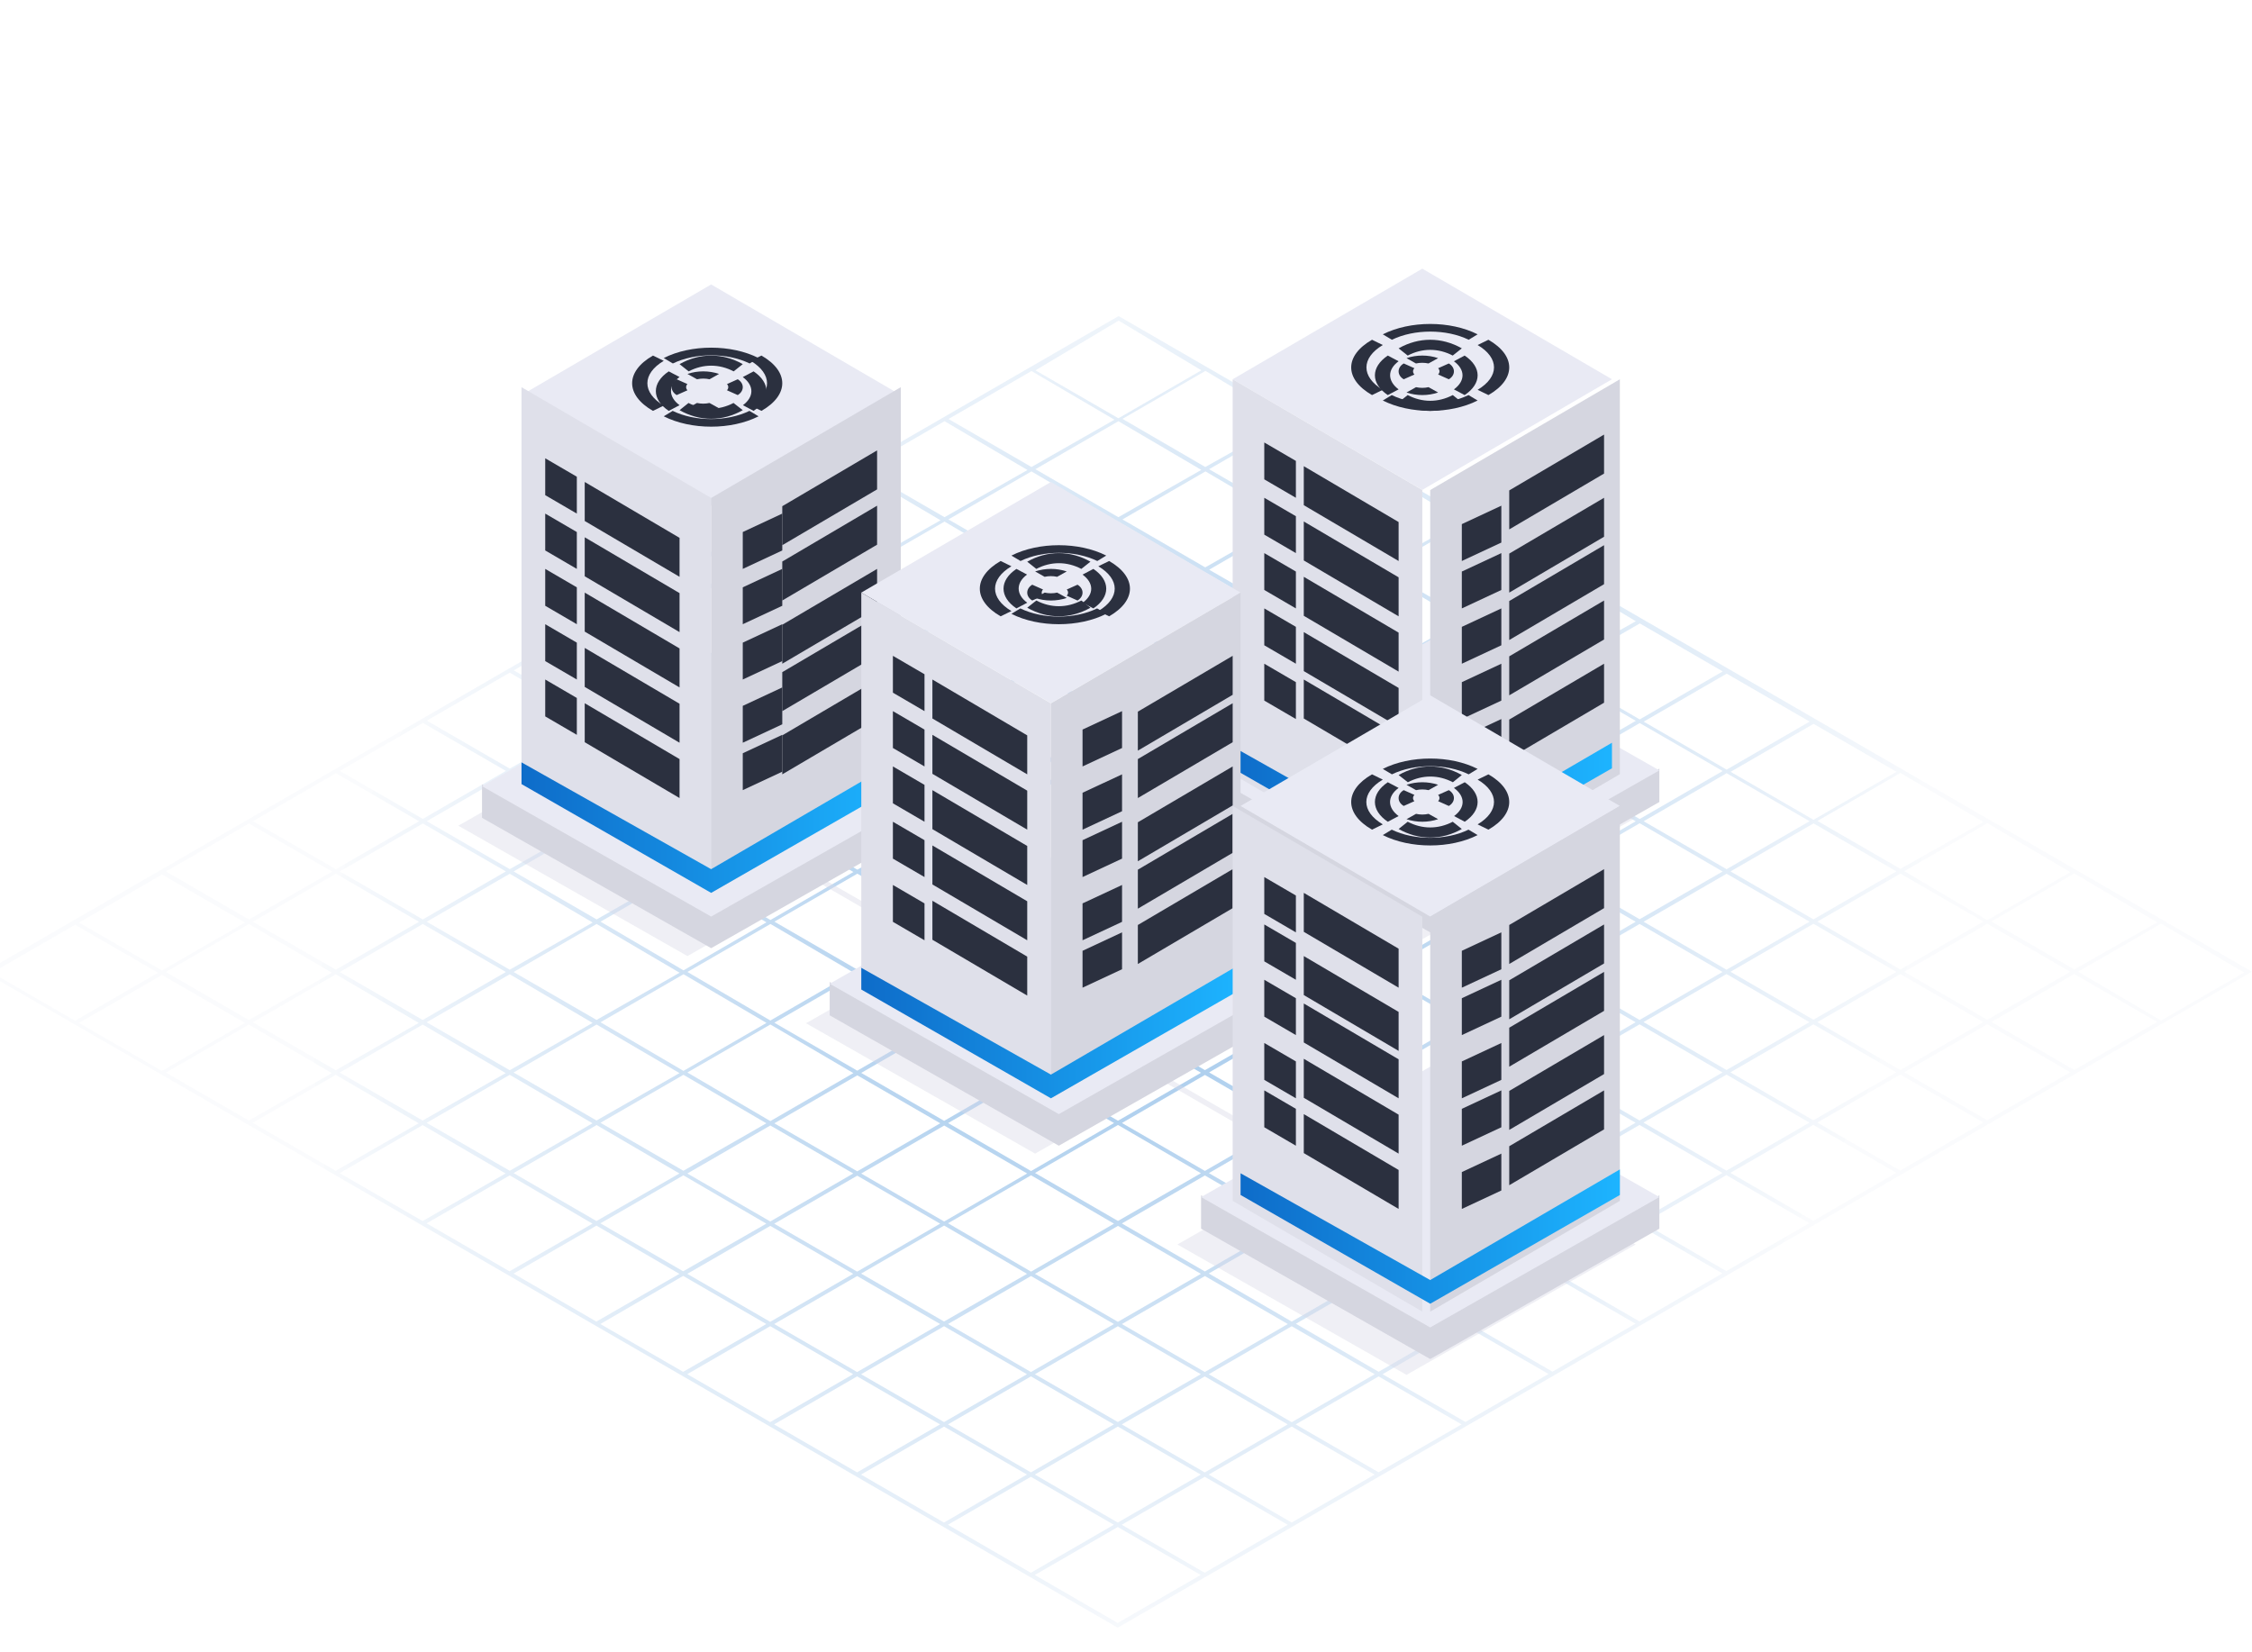
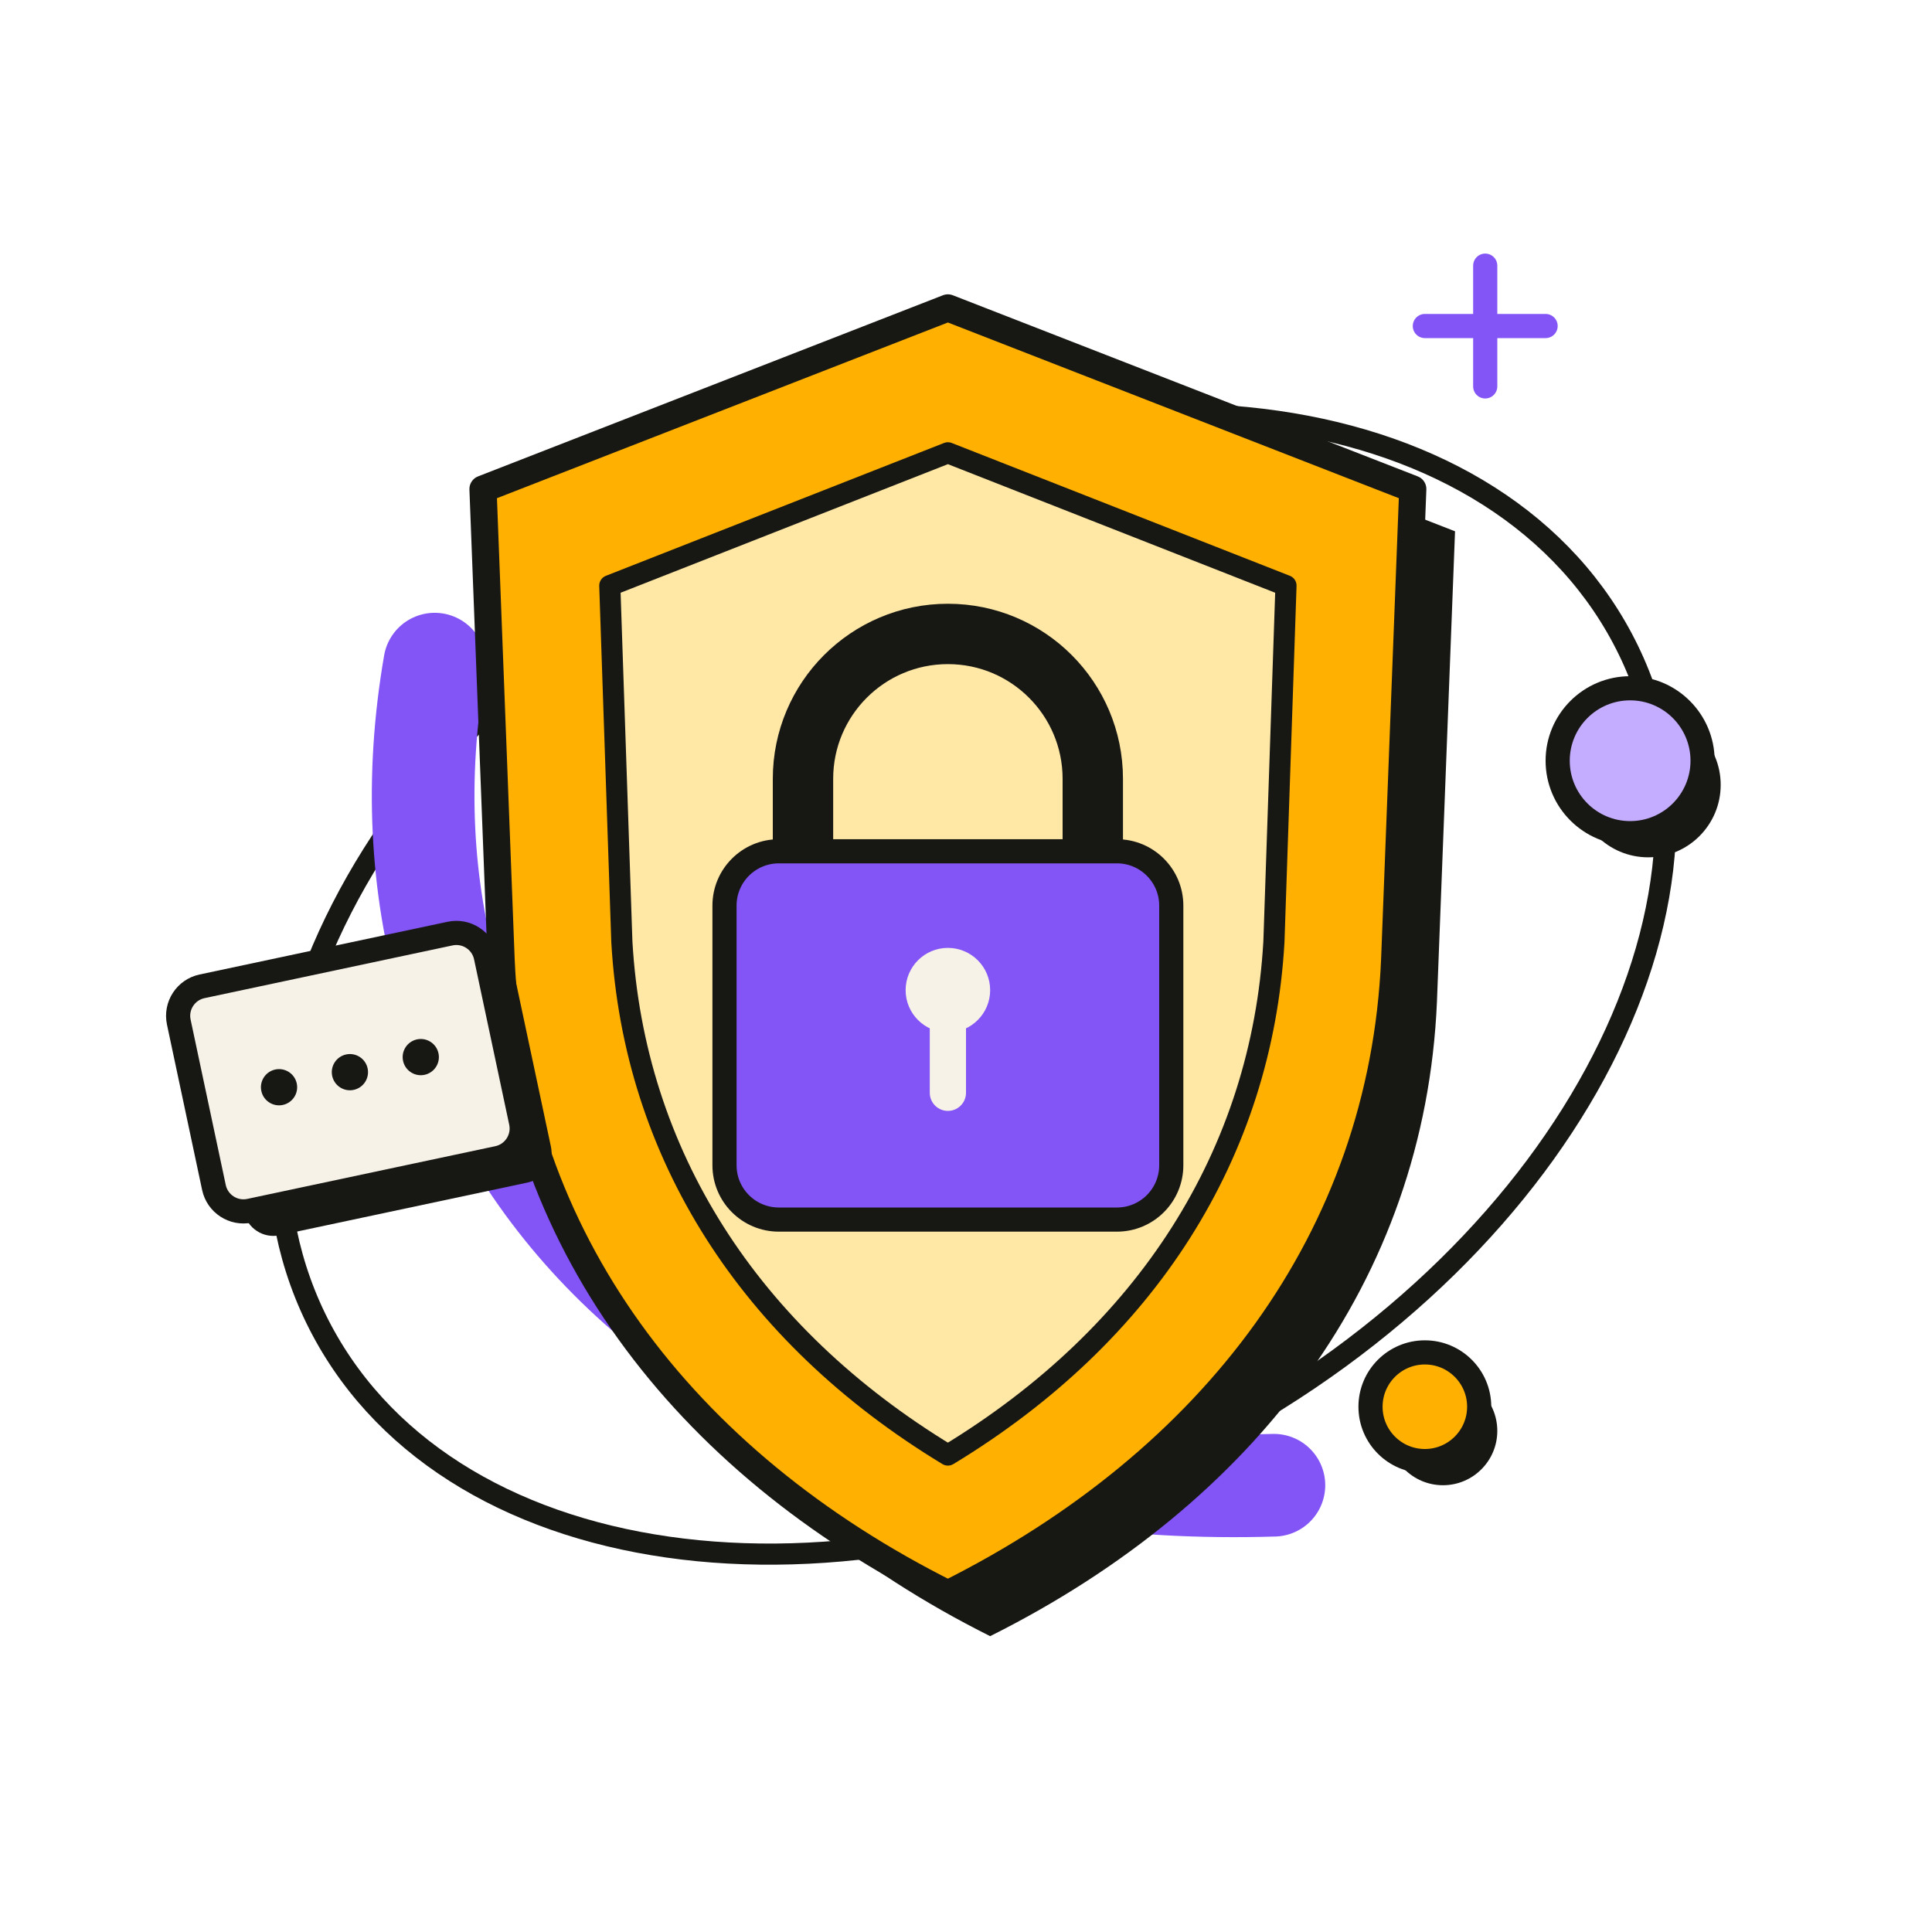
- <svg xmlns="http://www.w3.org/2000/svg" width="285" height="209" viewBox="0 0 285 209" fill="none">
-   <mask id="mask0" mask-type="alpha" maskUnits="userSpaceOnUse" x="0" y="0" width="285" height="209">
-     <rect width="285" height="209" fill="#C4C4C4" />
-   </mask>
-   <g mask="url(#mask0)">
-     <path opacity="0.421" fill-rule="evenodd" clip-rule="evenodd" d="M141.454 206L-2 123.024L141.566 40L285 122.976L141.454 206ZM141.454 205.404L151.958 199.326L141.459 193.258L130.959 199.331L141.454 205.404ZM140.961 192.974L130.456 199.052L119.961 192.974L130.466 186.901L140.961 192.974ZM119.459 192.696L129.964 186.623L119.469 180.55L108.964 186.623L119.459 192.696ZM118.966 180.271L108.466 186.344L97.966 180.271L108.471 174.193L118.966 180.271ZM97.469 179.978L107.969 173.92L97.474 167.842L86.974 173.92L97.469 179.978ZM96.977 167.568L86.457 173.622L75.977 167.568L86.457 161.476L96.977 167.568ZM75.474 167.26L85.979 161.217L75.484 155.114L64.999 161.187L75.474 167.26ZM74.982 154.865L64.477 160.899L53.982 154.826L64.511 148.753L74.982 154.865ZM53.484 154.538L63.984 148.514L53.489 142.392L42.984 148.47L53.484 154.538ZM52.987 142.162L42.487 148.177L31.987 142.108L42.492 136.03L52.987 142.162ZM31.49 141.815L41.989 135.811L31.494 129.674L20.994 135.747L31.49 141.815ZM30.997 129.459L20.492 135.537L9.997 129.464L20.502 123.391L30.997 129.459ZM9.495 129.185L20 123.107L9.505 117.039L-1 123.112L9.495 129.185ZM162.961 192.974L152.456 199.048L141.961 192.974L152.466 186.901L162.961 192.974ZM141.459 192.696L151.963 186.623L141.468 180.545L130.963 186.623L141.459 192.696ZM140.966 180.271L130.466 186.344L119.966 180.271L130.471 174.193L140.966 180.271ZM119.469 179.978L129.969 173.92L119.474 167.847L108.974 173.92L119.469 179.978ZM118.976 167.568L108.471 173.646L97.976 167.568L108.476 161.495L118.976 167.568ZM97.474 167.29L107.979 161.217L97.484 155.144L86.979 161.217L97.474 167.29ZM96.981 154.865L86.457 160.894L75.981 154.826L86.486 148.748L96.981 154.865ZM75.484 154.533L85.984 148.514L75.504 142.387L64.999 148.465L75.484 154.533ZM74.987 142.162L64.511 148.172L53.992 142.103L64.511 136.03L74.987 142.162ZM53.489 141.815L63.994 135.811L53.494 129.669L42.994 135.742L53.489 141.815ZM52.997 129.459L42.492 135.454L31.997 129.381L42.502 123.308L52.997 129.459ZM31.494 129.093L41.999 123.107L31.504 116.946L20.999 123.02L31.494 129.093ZM31.002 116.756L20.502 122.829L10.002 116.761L20.507 110.683L31.002 116.756ZM163.463 192.691L173.963 186.623L163.468 180.545L152.963 186.623L163.463 192.691ZM162.966 180.271L152.466 186.349L141.971 180.271L152.471 174.198L162.966 180.271ZM141.468 179.973L151.973 173.92L141.473 167.847L130.973 173.92L141.468 179.973ZM140.976 167.568L130.471 173.641L119.976 167.568L130.481 161.495L140.976 167.568ZM119.474 167.251L129.978 161.217L119.483 155.105L108.978 161.183L119.474 167.251ZM118.981 154.865L108.476 160.938L97.981 154.87L108.486 148.792L118.981 154.865ZM97.484 154.587L107.984 148.514L97.489 142.441L86.984 148.519L97.484 154.587ZM96.986 142.162L86.486 148.172L75.991 142.099L86.491 136.026L96.986 142.162ZM75.489 141.81L85.994 135.811L75.499 129.664L64.999 135.737L75.489 141.81ZM74.996 129.459L64.511 135.449L53.996 129.376L64.511 123.303L74.996 129.459ZM53.494 129.088L64.023 123.015L53.504 116.942L42.999 123.02L53.494 129.088ZM53.026 116.663L42.502 122.726L32.002 116.658L42.507 110.58L53.026 116.663ZM31.504 116.37L42.029 110.312L31.509 104.224L21.009 110.297L31.504 116.37ZM184.97 180.271L174.465 186.33L163.97 180.271L174.47 174.198L184.97 180.271ZM163.473 179.993L173.978 173.92L163.473 167.847L152.973 173.92L163.473 179.993ZM162.98 167.568L152.475 173.641L141.98 167.573L152.485 161.495L162.98 167.568ZM141.478 167.29L151.983 161.217L141.488 155.144L130.983 161.222L141.478 167.29ZM140.985 154.865L130.486 160.938L119.981 154.816L130.486 148.743L140.985 154.865ZM119.488 154.592L129.988 148.514L119.493 142.445L108.988 148.519L119.488 154.592ZM118.991 142.162L108.491 148.24L97.996 142.167L108.496 136.094L118.991 142.162ZM97.493 141.884L107.998 135.811L97.493 129.659L86.993 135.732L97.493 141.884ZM97.001 129.459L86.496 135.532L75.996 129.376L86.501 123.298L97.001 129.459ZM75.494 129.083L86.004 123.107L75.504 116.937L64.999 123.015L75.494 129.083ZM75.006 116.756L64.511 122.726L54.001 116.653L64.511 110.58L75.006 116.756ZM53.504 116.365L64.023 110.287L53.509 104.219L43.009 110.292L53.504 116.365ZM53.031 103.936L42.507 110.004L32.011 103.931L42.511 97.858L53.031 103.936ZM185.458 179.964L195.972 173.891L185.458 167.817L174.973 173.92L185.458 179.964ZM184.975 167.539L174.47 173.612L164 167.534L174.504 161.456L184.975 167.539ZM163.473 167.26L173.978 161.187L163.483 155.1L152.978 161.173L163.473 167.26ZM162.98 154.836L152.48 160.914L141.98 154.841L152.485 148.768L162.98 154.836ZM141.483 154.523L151.983 148.484L141.488 142.377L130.988 148.45L141.483 154.523ZM140.99 142.133L130.486 148.206L119.99 142.133L130.49 136.06L140.99 142.133ZM119.488 141.854L129.993 135.781L119.498 129.708L108.993 135.786L119.488 141.854ZM118.996 129.43L108.491 135.503L97.996 129.435L108.501 123.357L118.996 129.43ZM97.493 129.156L107.998 123.078L97.503 116.937L86.998 123.01L97.493 129.156ZM97.001 116.727L86.501 122.805L76.001 116.648L86.506 110.575L97.001 116.727ZM75.504 116.36L86.004 110.375L75.499 104.214L64.999 110.287L75.504 116.36ZM75.011 104.024L64.511 109.999L54.011 103.931L64.511 97.853L75.011 104.024ZM53.509 103.638L64.023 97.564L53.519 91.492L43.014 97.569L53.509 103.638ZM206.975 167.524L196.47 173.597L185.975 167.529L196.48 161.451L206.975 167.524ZM185.458 167.241L195.977 161.173L185.482 155.095L174.977 161.168L185.458 167.241ZM184.98 154.821L174.48 160.899L164 154.807L174.504 148.734L184.98 154.821ZM163.483 154.543L173.987 148.47L163.512 142.372L152.988 148.47L163.483 154.543ZM162.99 142.118L152.485 148.191L141.99 142.123L152.49 136.045L162.99 142.118ZM141.488 141.84L151.993 135.767L141.498 129.694L130.993 135.771L141.488 141.84ZM140.995 129.415L130.49 135.493L119.995 129.42L130.5 123.347L140.995 129.415ZM119.498 129.141L129.998 123.064L119.503 116.995L108.998 123.068L119.498 129.141ZM119 116.712L108.501 122.717L98.005 116.644L108.505 110.571L119 116.712ZM97.503 116.433L108.008 110.36L97.508 104.287L87.008 110.365L97.503 116.433ZM97.011 104.009L86.506 109.994L76.011 103.926L86.516 97.848L97.011 104.009ZM75.508 103.633L86.013 97.657L75.504 91.487L64.999 97.564L75.508 103.633ZM75.016 91.306L64.511 97.276L54.016 91.203L64.511 85.13L75.016 91.306ZM207.477 167.236L217.977 161.158L207.482 155.09L196.977 161.163L207.477 167.236ZM206.98 154.807L196.48 160.875L185.985 154.802L196.484 148.729L206.98 154.807ZM185.482 154.528L195.987 148.455L185.487 142.382L174.987 148.46L185.482 154.528ZM184.99 142.103L174.485 148.152L164 142.084L174.504 136.006L184.99 142.103ZM163.512 141.796L173.992 135.752L163.512 129.65L153.017 135.723L163.512 141.796ZM162.995 129.4L152.49 135.434L141.995 129.361L152.5 123.288L162.995 129.4ZM141.498 129.127L151.997 123.049L141.502 116.981L130.998 123.054L141.498 129.127ZM141 116.697L130.5 122.77L120.005 116.697L130.505 110.624L141 116.697ZM119.503 116.419L130.008 110.346L119.508 104.273L109.008 110.351L119.503 116.419ZM119.01 103.994L108.505 110.067L98.01 103.999L108.515 97.921L119.01 103.994ZM97.508 103.721L108.013 97.643L97.518 91.575L87.013 97.648L97.508 103.721ZM97.016 91.291L86.516 97.369L76.016 91.198L86.52 85.125L97.016 91.291ZM75.518 90.91L86.018 84.94L75.523 78.764L65.023 84.837L75.518 90.91ZM228.979 154.797L218.479 160.87L207.984 154.802L218.484 148.724L228.979 154.797ZM207.482 154.518L217.987 148.445L207.487 142.372L196.987 148.45L207.482 154.518ZM206.989 142.094L196.484 148.172L185.989 142.099L196.494 136.026L206.989 142.094ZM185.487 141.82L195.992 135.742L185.497 129.674L174.992 135.747L185.487 141.82ZM184.995 129.391L174.495 135.469L164 129.356L174.504 123.283L184.995 129.391ZM163.512 129.068L173.997 123.039L163.512 116.922L153.017 122.995L163.512 129.068ZM163.005 116.688L152.5 122.761L142.005 116.639L152.505 110.561L163.005 116.688ZM141.502 116.409L152.007 110.336L141.512 104.263L131.007 110.341L141.502 116.409ZM141.01 103.984L130.505 110.062L120.01 103.916L130.515 97.843L141.01 103.984ZM119.508 103.711L130.012 97.633L119.517 91.482L109.013 97.555L119.508 103.711ZM119.015 91.281L108.515 97.354L98.015 91.193L108.52 85.12L119.015 91.281ZM97.518 91.003L108.018 84.93L97.523 78.857L87.023 84.935L97.518 91.003ZM97.025 78.578L86.52 84.651L76.025 78.476L86.525 72.398L97.025 78.578ZM229.482 154.504L239.986 148.431L229.486 142.362L218.986 148.435L229.482 154.504ZM228.989 142.079L218.484 148.157L207.989 142.074L218.494 136.001L228.989 142.079ZM207.487 141.805L217.992 135.728L207.496 129.64L196.992 135.713L207.487 141.805ZM206.994 129.376L196.494 135.449L185.994 129.352L196.499 123.278L206.994 129.376ZM185.497 129.097L195.997 123.024L185.502 116.951L175.002 123.029L185.497 129.097ZM185.004 116.673L174.499 122.746L164 116.634L174.499 110.556L185.004 116.673ZM163.512 116.346L174.007 110.321L163.512 104.199L153.017 110.272L163.512 116.346ZM163.024 103.906L152.519 109.984L142.024 103.911L152.529 97.838L163.024 103.906ZM141.527 103.628L152.027 97.555L141.532 91.482L131.027 97.555L141.527 103.628ZM141.029 91.203L130.515 97.262L120.015 91.193L130.52 85.115L141.029 91.203ZM119.532 90.925L130.032 84.852L119.537 78.779L109.037 84.856L119.532 90.925ZM119.039 78.5L108.535 84.573L98.04 78.505L108.544 72.432L119.039 78.5ZM97.537 78.227L108.042 72.149L97.547 66.08L87.042 72.153L97.537 78.227ZM250.989 142.064L240.484 148.142L229.989 142.069L240.494 135.996L250.989 142.064ZM229.486 141.786L239.991 135.713L229.496 129.64L218.991 135.713L229.486 141.786ZM228.994 129.361L218.494 135.42L207.994 129.352L218.499 123.274L228.994 129.361ZM207.496 129.083L217.996 123.01L207.501 116.937L197.001 123.015L207.496 129.083ZM207.004 116.658L196.499 122.736L186.004 116.663L196.504 110.59L207.004 116.658ZM185.502 116.385L196.007 110.307L185.511 104.239L175.007 110.312L185.502 116.385ZM185.009 103.955L174.504 110.028L164 103.906L174.504 97.833L185.009 103.955ZM163.512 103.618L174.012 97.604L163.512 91.472L153.012 97.55L163.512 103.618ZM163.014 91.252L152.514 97.325L142.019 91.257L152.519 85.179L163.014 91.252ZM141.517 90.895L152.022 84.9L141.522 78.754L131.022 84.827L141.517 90.895ZM141.025 78.549L130.52 84.627L120.025 78.554L130.529 72.481L141.025 78.549ZM119.522 78.158L130.027 72.197L119.532 66.012L109.027 72.085L119.522 78.158ZM119.03 65.846L108.53 71.807L98.03 65.734L108.535 59.66L119.03 65.846ZM251.491 141.776L261.991 135.703L251.496 129.63L240.991 135.708L251.491 141.776ZM250.993 129.352L240.494 135.425L229.998 129.356L240.498 123.278L250.993 129.352ZM229.496 129.058L240.001 123L229.501 116.912L219.001 122.985L229.496 129.058ZM229.004 116.648L218.499 122.726L208.004 116.653L218.509 110.58L229.004 116.648ZM207.501 116.336L218.006 110.297L207.511 104.19L197.006 110.263L207.501 116.336ZM207.009 103.945L196.504 110.018L186.009 103.906L196.514 97.828L207.009 103.945ZM185.511 103.613L196.011 97.594L185.516 91.467L175.012 97.545L185.511 103.613ZM185.014 91.242L174.514 97.315L164 91.184L174.499 85.111L185.014 91.242ZM163.512 90.895L174.022 84.891L163.512 78.749L153.017 84.822L163.512 90.895ZM163.024 78.539L152.519 84.617L142.024 78.544L152.529 72.471L163.024 78.539ZM141.522 78.158L152.027 72.188L141.532 66.027L131.027 72.1L141.522 78.158ZM141.029 65.836L130.529 71.807L120.03 65.738L130.534 59.66L141.029 65.836ZM119.532 65.455L130.032 59.485L119.537 53.304L109.037 59.382L119.532 65.455ZM272.993 129.337L262.513 135.415L252.018 129.342L262.513 123.269L272.993 129.337ZM251.496 129.063L262.001 122.985L251.501 116.917L241.001 122.99L251.496 129.063ZM251.003 116.634L240.498 122.707L230.003 116.634L240.508 110.561L251.003 116.634ZM229.501 116.355L240.006 110.282L229.511 104.209L219.006 110.287L229.501 116.355ZM229.008 103.931L218.508 110.004L208.009 103.936L218.513 97.858L229.008 103.931ZM207.511 103.652L218.011 97.579L207.516 91.511L197.011 97.584L207.511 103.652ZM207.019 91.228L196.514 97.306L186.019 91.233L196.519 85.159L207.019 91.228ZM185.516 90.954L196.021 84.876L185.526 78.744L175.021 84.817L185.516 90.954ZM185.024 78.525L174.519 84.51L164.024 78.437L174.529 72.364L185.024 78.525ZM163.512 78.158L174.026 72.173L163.512 66.022L153.027 72.1L163.512 78.158ZM163.029 65.822L152.529 71.807L142.054 65.738L152.558 59.66L163.029 65.822ZM141.532 65.455L152.032 59.47L141.537 53.309L131.037 59.382L141.532 65.455ZM141.039 53.118L130.534 59.103L120.039 53.03L130.539 46.957L141.039 53.118ZM273.495 129.156L284 123.083L273.5 116.903L263 122.976L273.495 129.156ZM273.003 116.732L262.513 122.687L252.018 116.619L262.513 110.541L273.003 116.732ZM251.501 116.453L262.005 110.38L251.51 104.18L241.006 110.258L251.501 116.453ZM251.008 104.028L240.508 109.965L230.008 103.897L240.513 97.823L251.008 104.028ZM229.511 103.755L240.011 97.677L229.516 91.609L219.016 97.682L229.511 103.755ZM229.018 91.325L218.513 97.403L208.018 91.33L218.518 85.257L229.018 91.325ZM207.516 91.047L218.021 84.974L207.526 78.901L197.021 84.974L207.516 91.047ZM207.023 78.622L196.519 84.51L186.024 78.442L196.528 72.364L207.023 78.622ZM185.526 78.158L196.026 72.271L185.531 66.012L175.026 72.09L185.526 78.158ZM185.029 65.919L174.529 71.807L164.029 65.734L174.534 59.66L185.029 65.919ZM163.512 65.455L174.031 59.568L163.517 53.309L153.017 59.382L163.512 65.455ZM163.039 53.216L152.534 59.103L142.054 53.011L152.558 46.938L163.039 53.216ZM141.537 52.938L152.041 46.865L141.566 40.577L131.042 46.869L141.537 52.938Z" fill="url(#paint0_radial)" />
-     <path opacity="0.4" d="M93.775 106.011L94.113 105.425L177.142 153.356L176.804 153.942L93.775 106.011Z" fill="#D6D8E5" />
-     <path opacity="0.4" d="M178 120L149 103.5L178 87L207 103.5L178 120Z" fill="#D6D8E5" />
-     <path d="M206.292 99.391L181 85L155.711 99.391L152 97.281V101.5L181 118L210 101.5V97.281L206.292 99.391Z" fill="#D5D6E0" />
-     <path d="M181 114L152 97.5L181 81L210 97.5L181 114Z" fill="#E9EAF4" />
-     <path d="M179.998 62L156 47.998L179.998 34L204 47.998L179.998 62Z" fill="#E9EAF4" />
-     <path d="M156 48V97.98L180 112V62.02L156 48Z" fill="#DFE0EA" />
-     <path d="M181 112L205 97.98V48L181 62.02V112Z" fill="#D5D6E0" />
-     <path d="M190 68.667L185 71V66.333L190 64V68.667Z" fill="#2B303F" />
-     <path d="M203 59.934L191 67V62.066L203 55V59.934Z" fill="#2B303F" />
-     <path d="M190 74.667L185 77V72.333L190 70V74.667Z" fill="#2B303F" />
-     <path d="M203 67.93L191 75V70.062L203 63V67.93Z" fill="#2B303F" />
-     <path d="M190 81.667L185 84V79.333L190 77V81.667Z" fill="#2B303F" />
-     <path d="M203 73.934L191 81V76.066L203 69V73.934Z" fill="#2B303F" />
-     <path d="M190 88.667L185 91V86.333L190 84V88.667Z" fill="#2B303F" />
-     <path d="M203 80.934L191 88V83.066L203 76V80.934Z" fill="#2B303F" />
-     <path d="M190 95.664L185 98V93.332L190 91V95.664Z" fill="#2B303F" />
-     <path d="M203 88.934L191 96V91.066L203 84V88.934Z" fill="#2B303F" />
-     <path d="M164 63L160 60.667V56L164 58.333V63Z" fill="#2B303F" />
-     <path d="M177 71L165 63.935V59L177 66.069V71Z" fill="#2B303F" />
-     <path d="M164 70L160 67.665V63L164 65.331V70Z" fill="#2B303F" />
-     <path d="M177 78L165 70.931V66L177 73.065V78Z" fill="#2B303F" />
-     <path d="M164 77L160 74.665V70L164 72.335V77Z" fill="#2B303F" />
-     <path d="M177 85L165 77.935V73L177 80.065V85Z" fill="#2B303F" />
-     <path d="M164 84L160 81.667V77L164 79.333V84Z" fill="#2B303F" />
-     <path d="M177 92L165 84.935V80L177 87.065V92Z" fill="#2B303F" />
-     <path d="M164 91L160 88.667V84L164 86.333V91Z" fill="#2B303F" />
-     <path d="M177 98L165 90.935V86L177 93.065V98Z" fill="#2B303F" />
-     <path d="M156 94.485L179.998 107.998L204 94V97.235L179.998 111L156 97.235V94.485Z" fill="url(#paint1_linear)" />
-     <path d="M180.79 49C180.268 49.117 179.725 49.117 179.202 49L178 49.675C179.296 50.108 180.704 50.108 182 49.675L180.79 49Z" fill="#2B303F" />
-     <path d="M182 47.395L183.354 48C183.761 47.764 184 47.394 184 47C184 46.606 183.761 46.236 183.354 46L182.004 46.602C182.231 46.837 182.229 47.161 182 47.395Z" fill="#2B303F" />
-     <path d="M179.195 46C179.717 45.886 180.26 45.886 180.782 46L182 45.324C180.704 44.892 179.296 44.892 178 45.324L179.195 46Z" fill="#2B303F" />
-     <path d="M179 46.602L177.65 46C177.241 46.235 177 46.606 177 47C177 47.394 177.241 47.765 177.65 48L179 47.398C178.77 47.163 178.77 46.837 179 46.602Z" fill="#2B303F" />
-     <path d="M184 49.281L185.357 50C187.548 48.533 187.548 46.467 185.357 45L184 45.723C185.452 46.781 185.452 48.219 184 49.281Z" fill="#2B303F" />
-     <path d="M183.852 50C182.017 50.964 179.987 50.964 178.151 50L177 50.912C179.562 52.363 182.438 52.363 185 50.912L183.852 50Z" fill="#2B303F" />
-     <path d="M178.151 45C179.986 44.037 182.014 44.037 183.849 45L185 44.086C182.437 42.638 179.563 42.638 177 44.086L178.151 45Z" fill="#2B303F" />
-     <path d="M177 45.719L175.63 45C173.457 46.467 173.457 48.533 175.63 50L177 49.281C175.581 48.219 175.554 46.781 177 45.719Z" fill="#2B303F" />
-     <path d="M187 49.334L188.365 50C191.878 47.985 191.878 45.019 188.365 43L187 43.666C189.767 45.304 189.762 47.681 187 49.334Z" fill="#2B303F" />
-     <path d="M185.846 50C183.026 51.38 178.951 51.38 176.131 50L175 50.688C178.457 52.437 183.543 52.437 187 50.688L185.846 50Z" fill="#2B303F" />
-     <path d="M176.154 43C178.977 41.622 183.049 41.622 185.869 43L187 42.313C183.543 40.562 178.457 40.562 175 42.313L176.154 43Z" fill="#2B303F" />
-     <path d="M175 43.666L173.635 43C170.122 45.019 170.122 47.985 173.635 50L175 49.334C172.238 47.688 172.238 45.312 175 43.666Z" fill="#2B303F" />
-     <path opacity="0.4" d="M87 121L58 104.5L87 88L116 104.5L87 121Z" fill="#D6D8E5" />
-     <path d="M115.289 101.389L90 87L64.711 101.389L61 99.279V103.502L90 120L119 103.502V99.279L115.289 101.389Z" fill="#D5D6E0" />
-     <path d="M90 116L61 99.5L90 83L119 99.5L90 116Z" fill="#E9EAF4" />
-     <path d="M89.998 64L66 49.998L89.998 36L114 49.998L89.998 64Z" fill="#E9EAF4" />
-     <path d="M66 49V98.98L90 113V63.02L66 49Z" fill="#DFE0EA" />
-     <path d="M90 113L114 98.98V49L90 63.02V113Z" fill="#D5D6E0" />
-     <path d="M99 69.667L94 72V67.333L99 65V69.667Z" fill="#2B303F" />
-     <path d="M111 61.936L99 69V64.064L111 57V61.936Z" fill="#2B303F" />
-     <path d="M99 76.667L94 79V74.333L99 72V76.667Z" fill="#2B303F" />
-     <path d="M111 68.934L99 76V71.066L111 64V68.934Z" fill="#2B303F" />
-     <path d="M99 83.667L94 86V81.333L99 79V83.667Z" fill="#2B303F" />
-     <path d="M111 76.934L99 84V79.066L111 72V76.934Z" fill="#2B303F" />
-     <path d="M99 91.667L94 94V89.333L99 87V91.667Z" fill="#2B303F" />
-     <path d="M111 82.934L99 90V85.066L111 78V82.934Z" fill="#2B303F" />
-     <path d="M99 97.667L94 100V95.333L99 93V97.667Z" fill="#2B303F" />
-     <path d="M111 90.934L99 98V93.066L111 86V90.934Z" fill="#2B303F" />
-     <path d="M73 65L69 62.667V58L73 60.333V65Z" fill="#2B303F" />
-     <path d="M86 73L74 65.935V61L86 68.069V73Z" fill="#2B303F" />
-     <path d="M73 72L69 69.665V65L73 67.335V72Z" fill="#2B303F" />
-     <path d="M86 80L74 72.935V68L86 75.065V80Z" fill="#2B303F" />
-     <path d="M73 79L69 76.667V72L73 74.333V79Z" fill="#2B303F" />
-     <path d="M86 87L74 79.935V75L86 82.065V87Z" fill="#2B303F" />
-     <path d="M73 86L69 83.667V79L73 81.333V86Z" fill="#2B303F" />
-     <path d="M86 94L74 86.935V82L86 89.065V94Z" fill="#2B303F" />
-     <path d="M73 93L69 90.667V86L73 88.333V93Z" fill="#2B303F" />
-     <path d="M86 101L74 93.935V89L86 96.069V101Z" fill="#2B303F" />
-     <path d="M66 96.485L89.998 110.001L114 96V99.235L89.998 113L66 99.235V96.485Z" fill="url(#paint2_linear)" />
-     <path d="M89.791 51C89.269 51.115 88.727 51.115 88.205 51L87 51.675C88.296 52.108 89.704 52.108 91 51.675L89.791 51Z" fill="#2B303F" />
-     <path d="M92 49.39L93.363 50C93.765 49.762 94 49.392 94 49C94 48.608 93.765 48.238 93.363 48L92.004 48.607C92.222 48.841 92.22 49.157 92 49.39Z" fill="#2B303F" />
-     <path d="M88.209 48C88.731 47.885 89.273 47.885 89.795 48L91 47.324C89.704 46.892 88.296 46.892 87 47.324L88.209 48Z" fill="#2B303F" />
-     <path d="M86.996 48.607L85.638 48C85.236 48.238 85 48.608 85 49C85 49.392 85.236 49.762 85.638 50L87 49.393C86.777 49.16 86.776 48.842 86.996 48.607Z" fill="#2B303F" />
-     <path d="M94.022 51.281L95.37 52C97.543 50.533 97.543 48.467 95.37 47L94 47.723C95.451 48.785 95.451 50.219 94.022 51.281Z" fill="#2B303F" />
-     <path d="M92.83 51C90.995 51.961 88.967 51.961 87.133 51L86 51.912C88.562 53.363 91.438 53.363 94 51.912L92.83 51Z" fill="#2B303F" />
-     <path d="M87.151 47C88.986 46.039 91.014 46.039 92.849 47L94 46.084C91.437 44.639 88.563 44.639 86 46.084L87.151 47Z" fill="#2B303F" />
-     <path d="M86 47.715L84.63 47C82.457 48.464 82.457 50.532 84.63 52L86 51.281C84.558 50.218 84.554 48.778 86 47.715Z" fill="#2B303F" />
-     <path d="M95 51.334L96.365 52C99.878 49.985 99.878 47.019 96.365 45L95 45.666C97.762 47.312 97.762 49.692 95 51.334Z" fill="#2B303F" />
-     <path d="M94.846 52C92.023 53.38 87.951 53.38 85.131 52L84 52.688C87.457 54.437 92.543 54.437 96 52.688L94.846 52Z" fill="#2B303F" />
-     <path d="M85.154 46C87.977 44.626 92.049 44.622 94.869 46L96 45.313C92.543 43.562 87.457 43.562 84 45.313L85.154 46Z" fill="#2B303F" />
-     <path d="M84 45.666L82.635 45C79.122 47.019 79.122 49.985 82.635 52L84 51.334C81.238 49.692 81.238 47.316 84 45.666Z" fill="#2B303F" />
-     <path opacity="0.4" d="M131 146L102 129.5L131 113L160 129.5L131 146Z" fill="#D6D8E5" />
-     <path d="M159.289 126.391L134 112L108.711 126.391L105 124.282V128.5L134 145L163 128.504V124.282L159.289 126.391Z" fill="#D5D6E0" />
-     <path d="M134 141L105 124.5L134 108L163 124.5L134 141Z" fill="#E9EAF4" />
-     <path d="M133 89L109 74.998L133 61L157 75.002L133 89Z" fill="#E9EAF4" />
-     <path d="M109 75V124.98L133 139V89.02L109 75Z" fill="#DFE0EA" />
-     <path d="M133 139L157 124.983V75L133 89.017V139Z" fill="#D5D6E0" />
-     <path d="M142 94.667L137 97V92.333L142 90V94.667Z" fill="#2B303F" />
-     <path d="M156 87.934L144 95V90.066L156 83V87.934Z" fill="#2B303F" />
-     <path d="M142 102.667L137 105V100.333L142 98V102.667Z" fill="#2B303F" />
-     <path d="M156 93.934L144 101V96.066L156 89V93.934Z" fill="#2B303F" />
-     <path d="M142 108.667L137 111V106.333L142 104V108.667Z" fill="#2B303F" />
-     <path d="M156 101.934L144 109V104.066L156 97V101.934Z" fill="#2B303F" />
-     <path d="M142 116.667L137 119V114.333L142 112V116.667Z" fill="#2B303F" />
-     <path d="M156 107.934L144 115V110.066L156 103V107.934Z" fill="#2B303F" />
-     <path d="M142 122.667L137 125V120.333L142 118V122.667Z" fill="#2B303F" />
-     <path d="M156 114.934L144 122V117.066L156 110V114.934Z" fill="#2B303F" />
-     <path d="M117 90L113 87.665V83L117 85.331V90Z" fill="#2B303F" />
-     <path d="M130 98L118 90.932V86L130 93.068V98Z" fill="#2B303F" />
-     <path d="M117 97L113 94.665V90L117 92.335V97Z" fill="#2B303F" />
-     <path d="M130 105L118 97.935V93L130 100.065V105Z" fill="#2B303F" />
-     <path d="M117 104L113 101.667V97L117 99.333V104Z" fill="#2B303F" />
-     <path d="M130 112L118 104.935V100L130 107.065V112Z" fill="#2B303F" />
-     <path d="M117 111L113 108.667V104L117 106.333V111Z" fill="#2B303F" />
-     <path d="M130 119L118 111.935V107L130 114.065V119Z" fill="#2B303F" />
-     <path d="M117 119L113 116.667V112L117 114.333V119Z" fill="#2B303F" />
-     <path d="M130 126L118 118.935V114L130 121.069V126Z" fill="#2B303F" />
-     <path d="M109 122.485L133 136.001L157 122V125.239L133 139L109 125.235V122.485Z" fill="url(#paint3_linear)" />
-     <path d="M133.791 75C133.269 75.115 132.727 75.115 132.205 75L131 75.675C132.296 76.109 133.704 76.109 135 75.675L133.791 75Z" fill="#2B303F" />
-     <path d="M135 75.39L136.363 76C136.765 75.762 137 75.392 137 75C137 74.608 136.765 74.238 136.363 74L135.004 74.607C135.222 74.841 135.22 75.157 135 75.39Z" fill="#2B303F" />
-     <path d="M132.201 73C132.723 72.887 133.265 72.887 133.787 73L135 72.32C133.704 71.894 132.296 71.894 131 72.32L132.201 73Z" fill="#2B303F" />
-     <path d="M132 74.607L130.637 74C130.235 74.238 130 74.608 130 75C130 75.392 130.235 75.762 130.637 76L131.996 75.393C131.776 75.158 131.778 74.84 132 74.607Z" fill="#2B303F" />
-     <path d="M137.022 76.281L138.37 77C140.543 75.534 140.543 73.466 138.37 72L137 72.723C138.46 73.785 138.464 75.219 137.022 76.281Z" fill="#2B303F" />
-     <path d="M136.849 76C135.014 76.961 132.986 76.961 131.151 76L130 76.912C132.562 78.363 135.438 78.363 138 76.912L136.849 76Z" fill="#2B303F" />
-     <path d="M131.151 72C132.986 71.037 135.014 71.037 136.849 72L138 71.086C135.437 69.638 132.563 69.638 130 71.086L131.151 72Z" fill="#2B303F" />
-     <path d="M129.978 72.716L128.63 72C126.457 73.464 126.457 75.532 128.63 77L130 76.281C128.558 75.218 128.558 73.762 129.978 72.716Z" fill="#2B303F" />
-     <path d="M139 77.334L140.365 78C143.878 75.985 143.878 73.019 140.365 71L139 71.666C141.762 73.312 141.762 75.688 139 77.334Z" fill="#2B303F" />
-     <path d="M138.846 77C136.023 78.38 131.951 78.38 129.131 77L128 77.688C131.457 79.437 136.543 79.437 140 77.688L138.846 77Z" fill="#2B303F" />
-     <path d="M129.154 71C131.977 69.626 136.049 69.622 138.869 71L140 70.313C136.543 68.562 131.457 68.562 128 70.313L129.154 71Z" fill="#2B303F" />
-     <path d="M128 71.666L126.635 71C123.122 73.019 123.122 75.985 126.635 78L128 77.334C125.238 75.688 125.238 73.316 128 71.666Z" fill="#2B303F" />
-     <path opacity="0.4" d="M178 174L149 157.5L178 141L207 157.5L178 174Z" fill="#D6D8E5" />
-     <path d="M206.292 153.387L181 139L155.711 153.387L152 151.278V155.5L181 172L210 155.5V151.278L206.292 153.387Z" fill="#D5D6E0" />
-     <path d="M181 168L152 151.5L181 135L210 151.5L181 168Z" fill="#E9EAF4" />
-     <path d="M181 116L157 102.002L181 88L205 102.002L181 116Z" fill="#E9EAF4" />
-     <path d="M156 102V151.979L180 166V116.017L156 102Z" fill="#DFE0EA" />
-     <path d="M181 166L205 151.983V102L181 116.017V166Z" fill="#D5D6E0" />
-     <path d="M190 122.667L185 125V120.333L190 118V122.667Z" fill="#2B303F" />
-     <path d="M203 114.934L191 122V117.066L203 110V114.934Z" fill="#2B303F" />
-     <path d="M190 128.667L185 131V126.333L190 124V128.667Z" fill="#2B303F" />
-     <path d="M203 121.934L191 129V124.066L203 117V121.934Z" fill="#2B303F" />
-     <path d="M190 136.667L185 139V134.333L190 132V136.667Z" fill="#2B303F" />
-     <path d="M203 127.934L191 135V130.066L203 123V127.934Z" fill="#2B303F" />
-     <path d="M190 142.667L185 145V140.333L190 138V142.667Z" fill="#2B303F" />
-     <path d="M203 135.934L191 143V138.066L203 131V135.934Z" fill="#2B303F" />
-     <path d="M190 150.667L185 153V148.333L190 146V150.667Z" fill="#2B303F" />
-     <path d="M203 142.934L191 150V145.066L203 138V142.934Z" fill="#2B303F" />
-     <path d="M164 118L160 115.665V111L164 113.335V118Z" fill="#2B303F" />
-     <path d="M177 125L165 117.931V113L177 120.065V125Z" fill="#2B303F" />
-     <path d="M164 124L160 121.669V117L164 119.335V124Z" fill="#2B303F" />
-     <path d="M177 133L165 125.935V121L177 128.065V133Z" fill="#2B303F" />
-     <path d="M164 131L160 128.667V124L164 126.333V131Z" fill="#2B303F" />
-     <path d="M177 139L165 131.935V127L177 134.065V139Z" fill="#2B303F" />
-     <path d="M164 139L160 136.667V132L164 134.333V139Z" fill="#2B303F" />
-     <path d="M177 146L165 138.935V134L177 141.069V146Z" fill="#2B303F" />
-     <path d="M164 145L160 142.667V138L164 140.333V145Z" fill="#2B303F" />
-     <path d="M177 153L165 145.935V141L177 148.069V153Z" fill="#2B303F" />
-     <path d="M157 148.489L181 162.001L205 148V151.239L181 165L157 151.235V148.489Z" fill="url(#paint4_linear)" />
-     <path d="M180.791 103C180.269 103.117 179.727 103.117 179.205 103L178 103.675C179.296 104.108 180.704 104.108 182 103.675L180.791 103Z" fill="#2B303F" />
-     <path d="M182 101.395L183.354 102C183.761 101.764 184 101.394 184 101C184 100.606 183.761 100.236 183.354 100L182 100.602C182.228 100.837 182.228 101.16 182 101.395Z" fill="#2B303F" />
-     <path d="M179.206 100C179.729 99.883 180.271 99.883 180.794 100L182 99.322C180.703 98.893 179.297 98.893 178 99.322L179.206 100Z" fill="#2B303F" />
-     <path d="M179 100.602L177.646 100C177.239 100.236 177 100.606 177 101C177 101.394 177.239 101.764 177.646 102L178.996 101.398C178.767 101.162 178.769 100.837 179 100.602Z" fill="#2B303F" />
-     <path d="M184.022 103.28L185.37 104C187.543 102.536 187.543 100.464 185.37 99L184 99.719C185.464 100.783 185.464 102.222 184.022 103.28Z" fill="#2B303F" />
-     <path d="M183.852 104C182.017 104.961 179.987 104.961 178.151 104L177 104.917C179.563 106.361 182.437 106.361 185 104.917L183.852 104Z" fill="#2B303F" />
-     <path d="M178.17 99C180.005 98.04 182.033 98.04 183.867 99L185 98.086C182.437 96.638 179.563 96.638 177 98.086L178.17 99Z" fill="#2B303F" />
-     <path d="M177 99.719L175.63 99C173.457 100.464 173.457 102.536 175.63 104L177 103.28C175.558 102.217 175.554 100.778 177 99.719Z" fill="#2B303F" />
-     <path d="M187 104.334L188.365 105C191.878 102.985 191.878 100.018 188.365 98L187 98.666C189.762 100.304 189.762 102.677 187 104.334Z" fill="#2B303F" />
-     <path d="M185.846 105C183.023 106.376 178.951 106.376 176.131 105L175 105.688C178.457 107.437 183.543 107.437 187 105.688L185.846 105Z" fill="#2B303F" />
-     <path d="M176.154 98C178.977 96.625 183.049 96.621 185.869 98L187 97.312C183.543 95.561 178.457 95.564 175 97.312L176.154 98Z" fill="#2B303F" />
-     <path d="M175 98.667L173.635 98C170.122 100.016 170.122 102.984 173.635 105L175 104.333C172.22 102.687 172.22 100.313 175 98.667Z" fill="#2B303F" />
+ <svg xmlns="http://www.w3.org/2000/svg" width="320" height="320" viewBox="0 0 320 320" role="img" aria-labelledby="qwc-about-02-title qwc-about-02-desc">
+   <g stroke-linecap="round" stroke-linejoin="round">
+     <ellipse cx="161" cy="163" rx="122" ry="85" fill="none" stroke="#171714" stroke-width="3.5" transform="rotate(-28 161 163)" />
+     <path d="M72,110 C59,185 113,249 211,246" fill="none" stroke="#8354f6" stroke-width="17" />
+     <path d="M164,58 L241,88 L238,166 C236,212 208,249 164,271 C120,249 92,212 90,166 L87,88 Z" fill="#171714" />
+     <path d="M157,51 L234,81 L231,159 C229,205 201,242 157,264 C113,242 85,205 83,159 L80,81 Z" fill="#ffb000" stroke="#171714" stroke-width="4.5" />
+     <path d="M101,97 L157,75 L213,97 L211,156 C209,191 190,221 157,241 C124,221 105,191 103,156 Z" fill="#ffe7a5" stroke="#171714" stroke-width="3.5" />
+     <path d="M133,146 V129 A24,24 0 0 1 181,129 V146" fill="none" stroke="#171714" stroke-width="10" />
+     <rect x="120" y="141" width="74" height="61" rx="9" fill="#8354f6" stroke="#171714" stroke-width="4" />
+     <circle cx="157" cy="164" r="7" fill="#f7f2e8" />
+     <path d="M157,169 V181" stroke="#f7f2e8" stroke-width="6" />
+     <g transform="translate(32 159) rotate(-12 24 19)">
+       <rect x="4" y="5" width="52" height="38" rx="5" fill="#171714" />
+       <rect width="52" height="38" rx="5" fill="#f7f2e8" stroke="#171714" stroke-width="4" />
+       <circle cx="14" cy="19" r="3" fill="#171714" />
+       <circle cx="26" cy="19" r="3" fill="#171714" />
+       <circle cx="38" cy="19" r="3" fill="#171714" />
+     </g>
+     <circle cx="273" cy="130" r="12" fill="#171714" />
+     <circle cx="270" cy="126" r="12" fill="#c4acff" stroke="#171714" stroke-width="4" />
+     <circle cx="239" cy="237" r="9" fill="#171714" />
+     <circle cx="236" cy="233" r="9" fill="#ffb000" stroke="#171714" stroke-width="4" />
+     <path d="M236,54 H256 M246,44 V64" fill="none" stroke="#8354f6" stroke-width="4" stroke-linecap="round" />
  </g>
-   <defs>
-     <radialGradient id="paint0_radial" cx="0" cy="0" r="1" gradientUnits="userSpaceOnUse" gradientTransform="translate(141.5 119.685) rotate(-25.9003) scale(104.749 85.5823)">
-       <stop stop-color="#0F72CD" />
-       <stop offset="1" stop-color="#EFF3F9" />
-       <stop offset="1" stop-color="#F4F6FA" />
-     </radialGradient>
-     <linearGradient id="paint1_linear" x1="156.003" y1="110.997" x2="203.998" y2="110.997" gradientUnits="userSpaceOnUse">
-       <stop stop-color="#0E6CC9" />
-       <stop offset="1" stop-color="#1DB4FF" />
-     </linearGradient>
-     <linearGradient id="paint2_linear" x1="66.003" y1="112.997" x2="113.998" y2="112.997" gradientUnits="userSpaceOnUse">
-       <stop stop-color="#0E6CC9" />
-       <stop offset="1" stop-color="#1DB4FF" />
-     </linearGradient>
-     <linearGradient id="paint3_linear" x1="109.003" y1="138.997" x2="156.998" y2="138.997" gradientUnits="userSpaceOnUse">
-       <stop stop-color="#0E6CC9" />
-       <stop offset="1" stop-color="#1DB4FF" />
-     </linearGradient>
-     <linearGradient id="paint4_linear" x1="157.003" y1="164.997" x2="204.998" y2="164.997" gradientUnits="userSpaceOnUse">
-       <stop stop-color="#0E6CC9" />
-       <stop offset="1" stop-color="#1DB4FF" />
-     </linearGradient>
-   </defs>
</svg>
